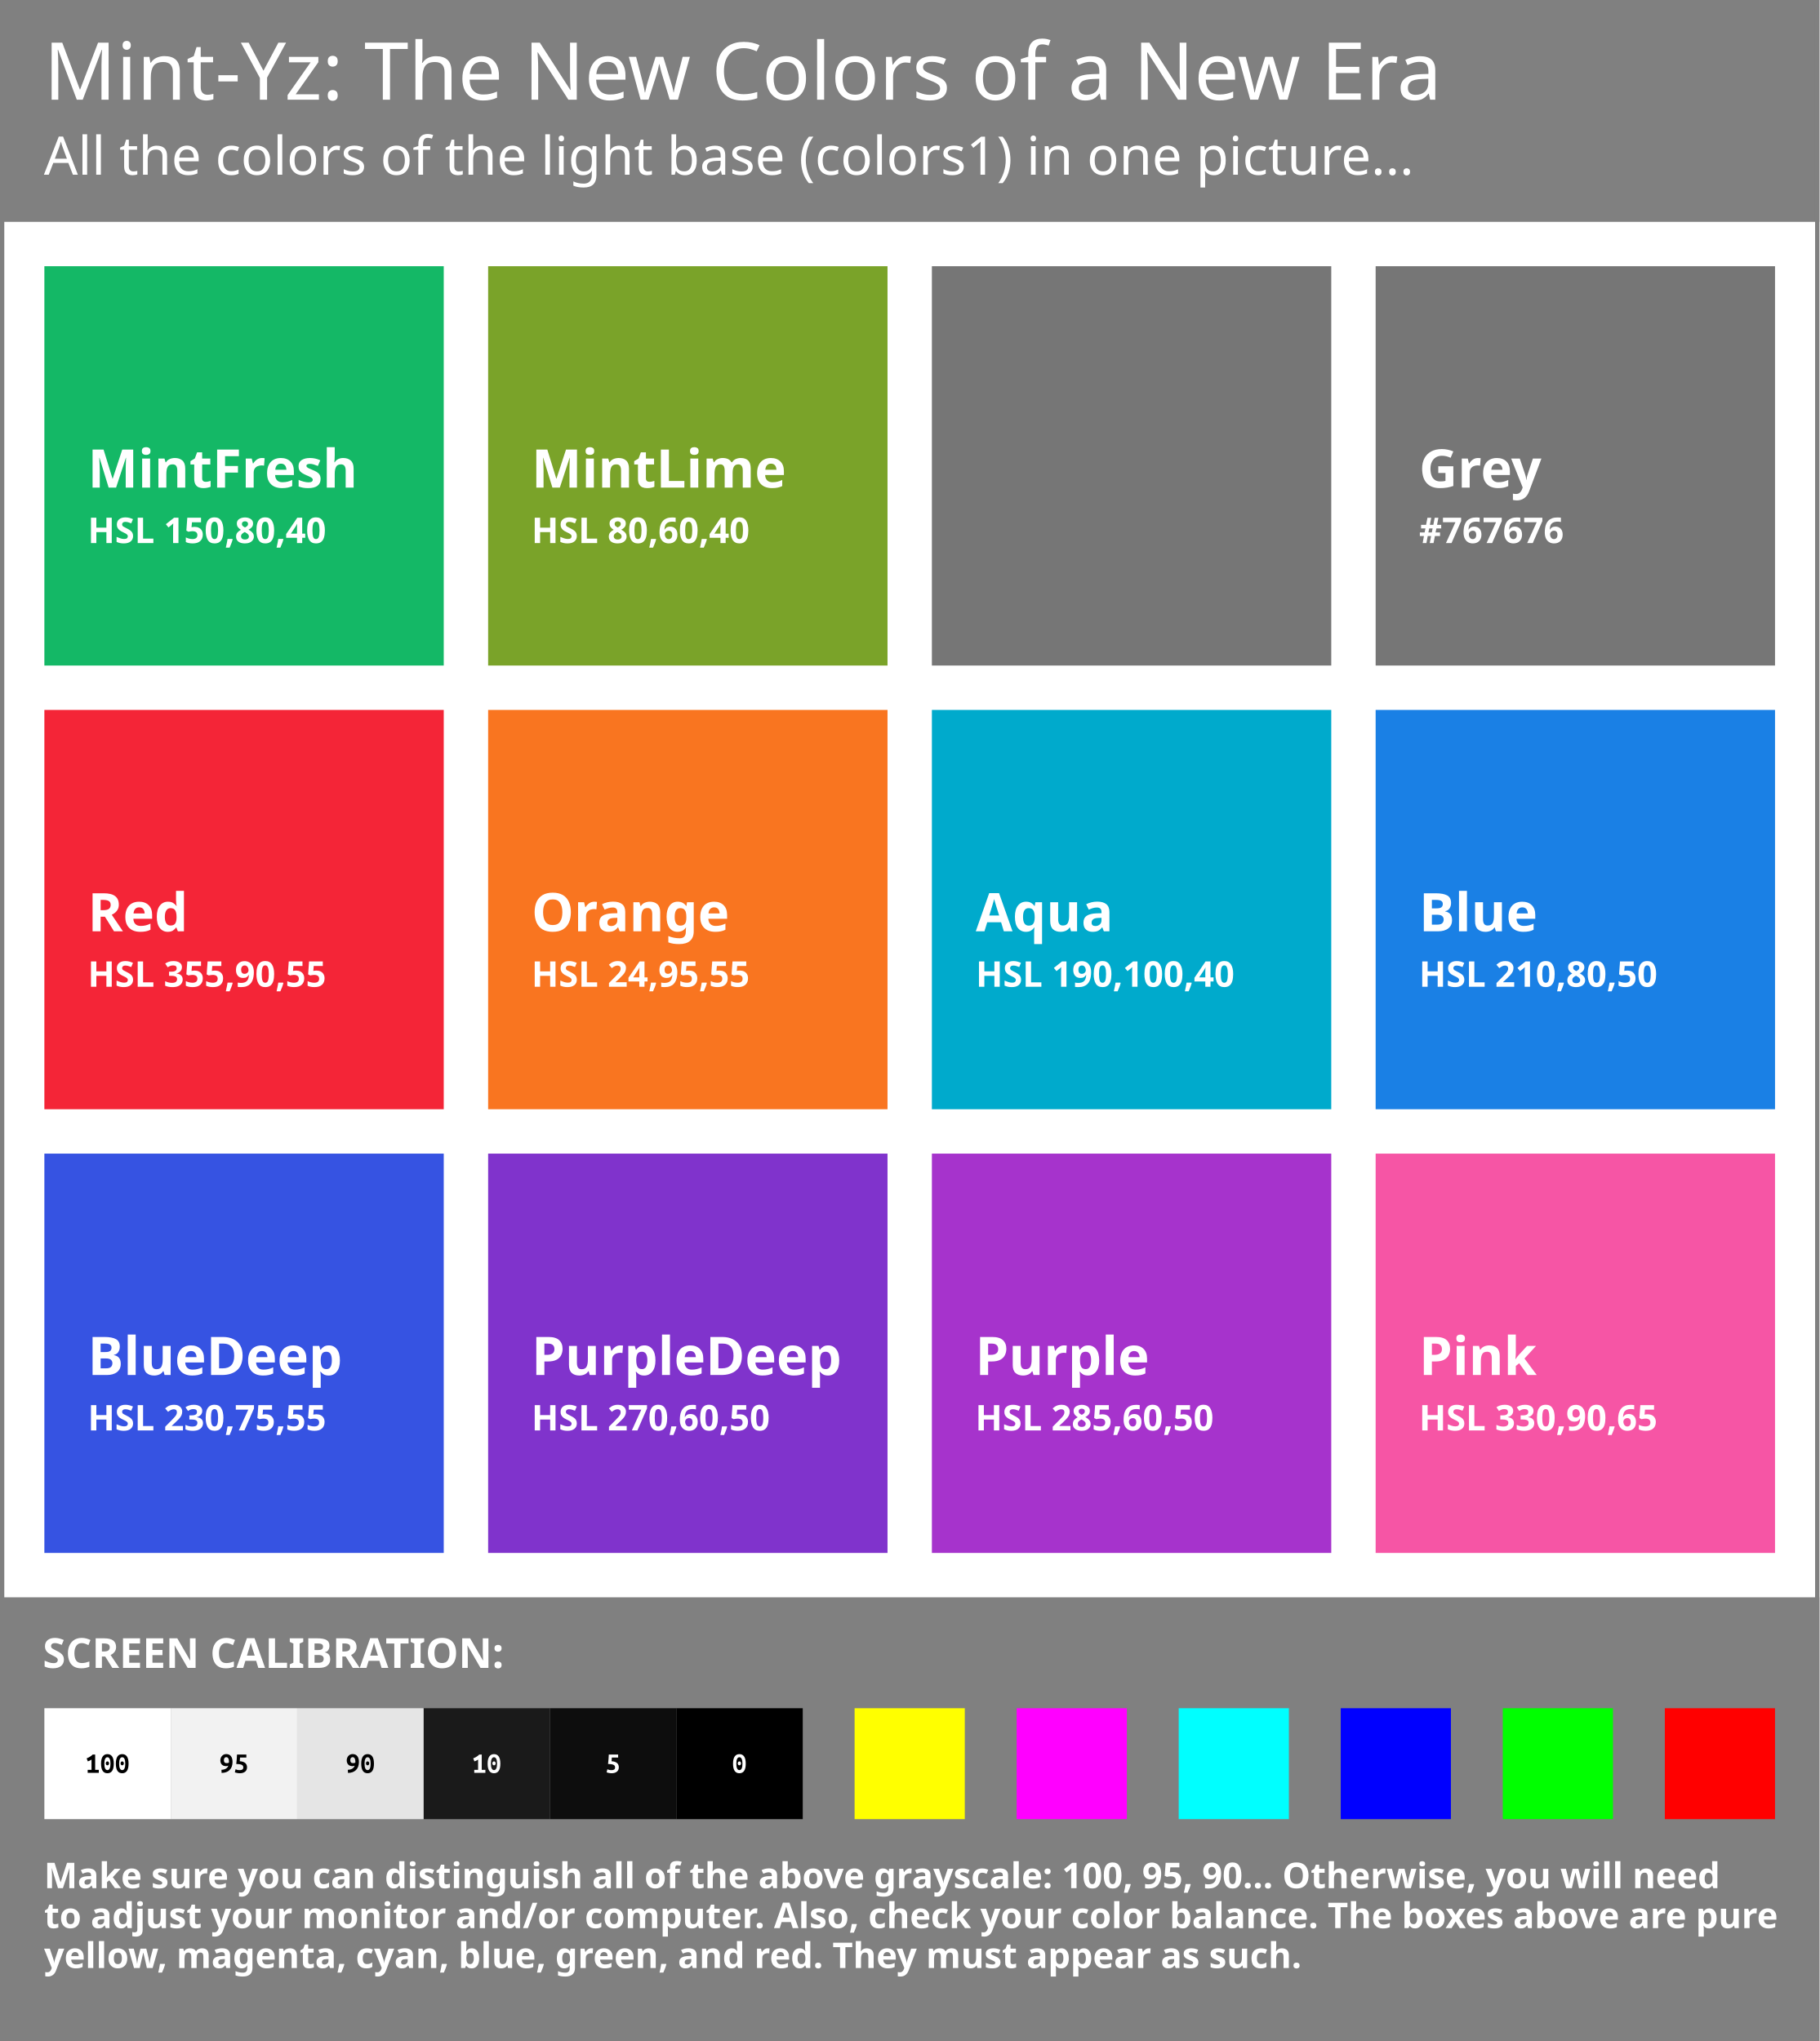
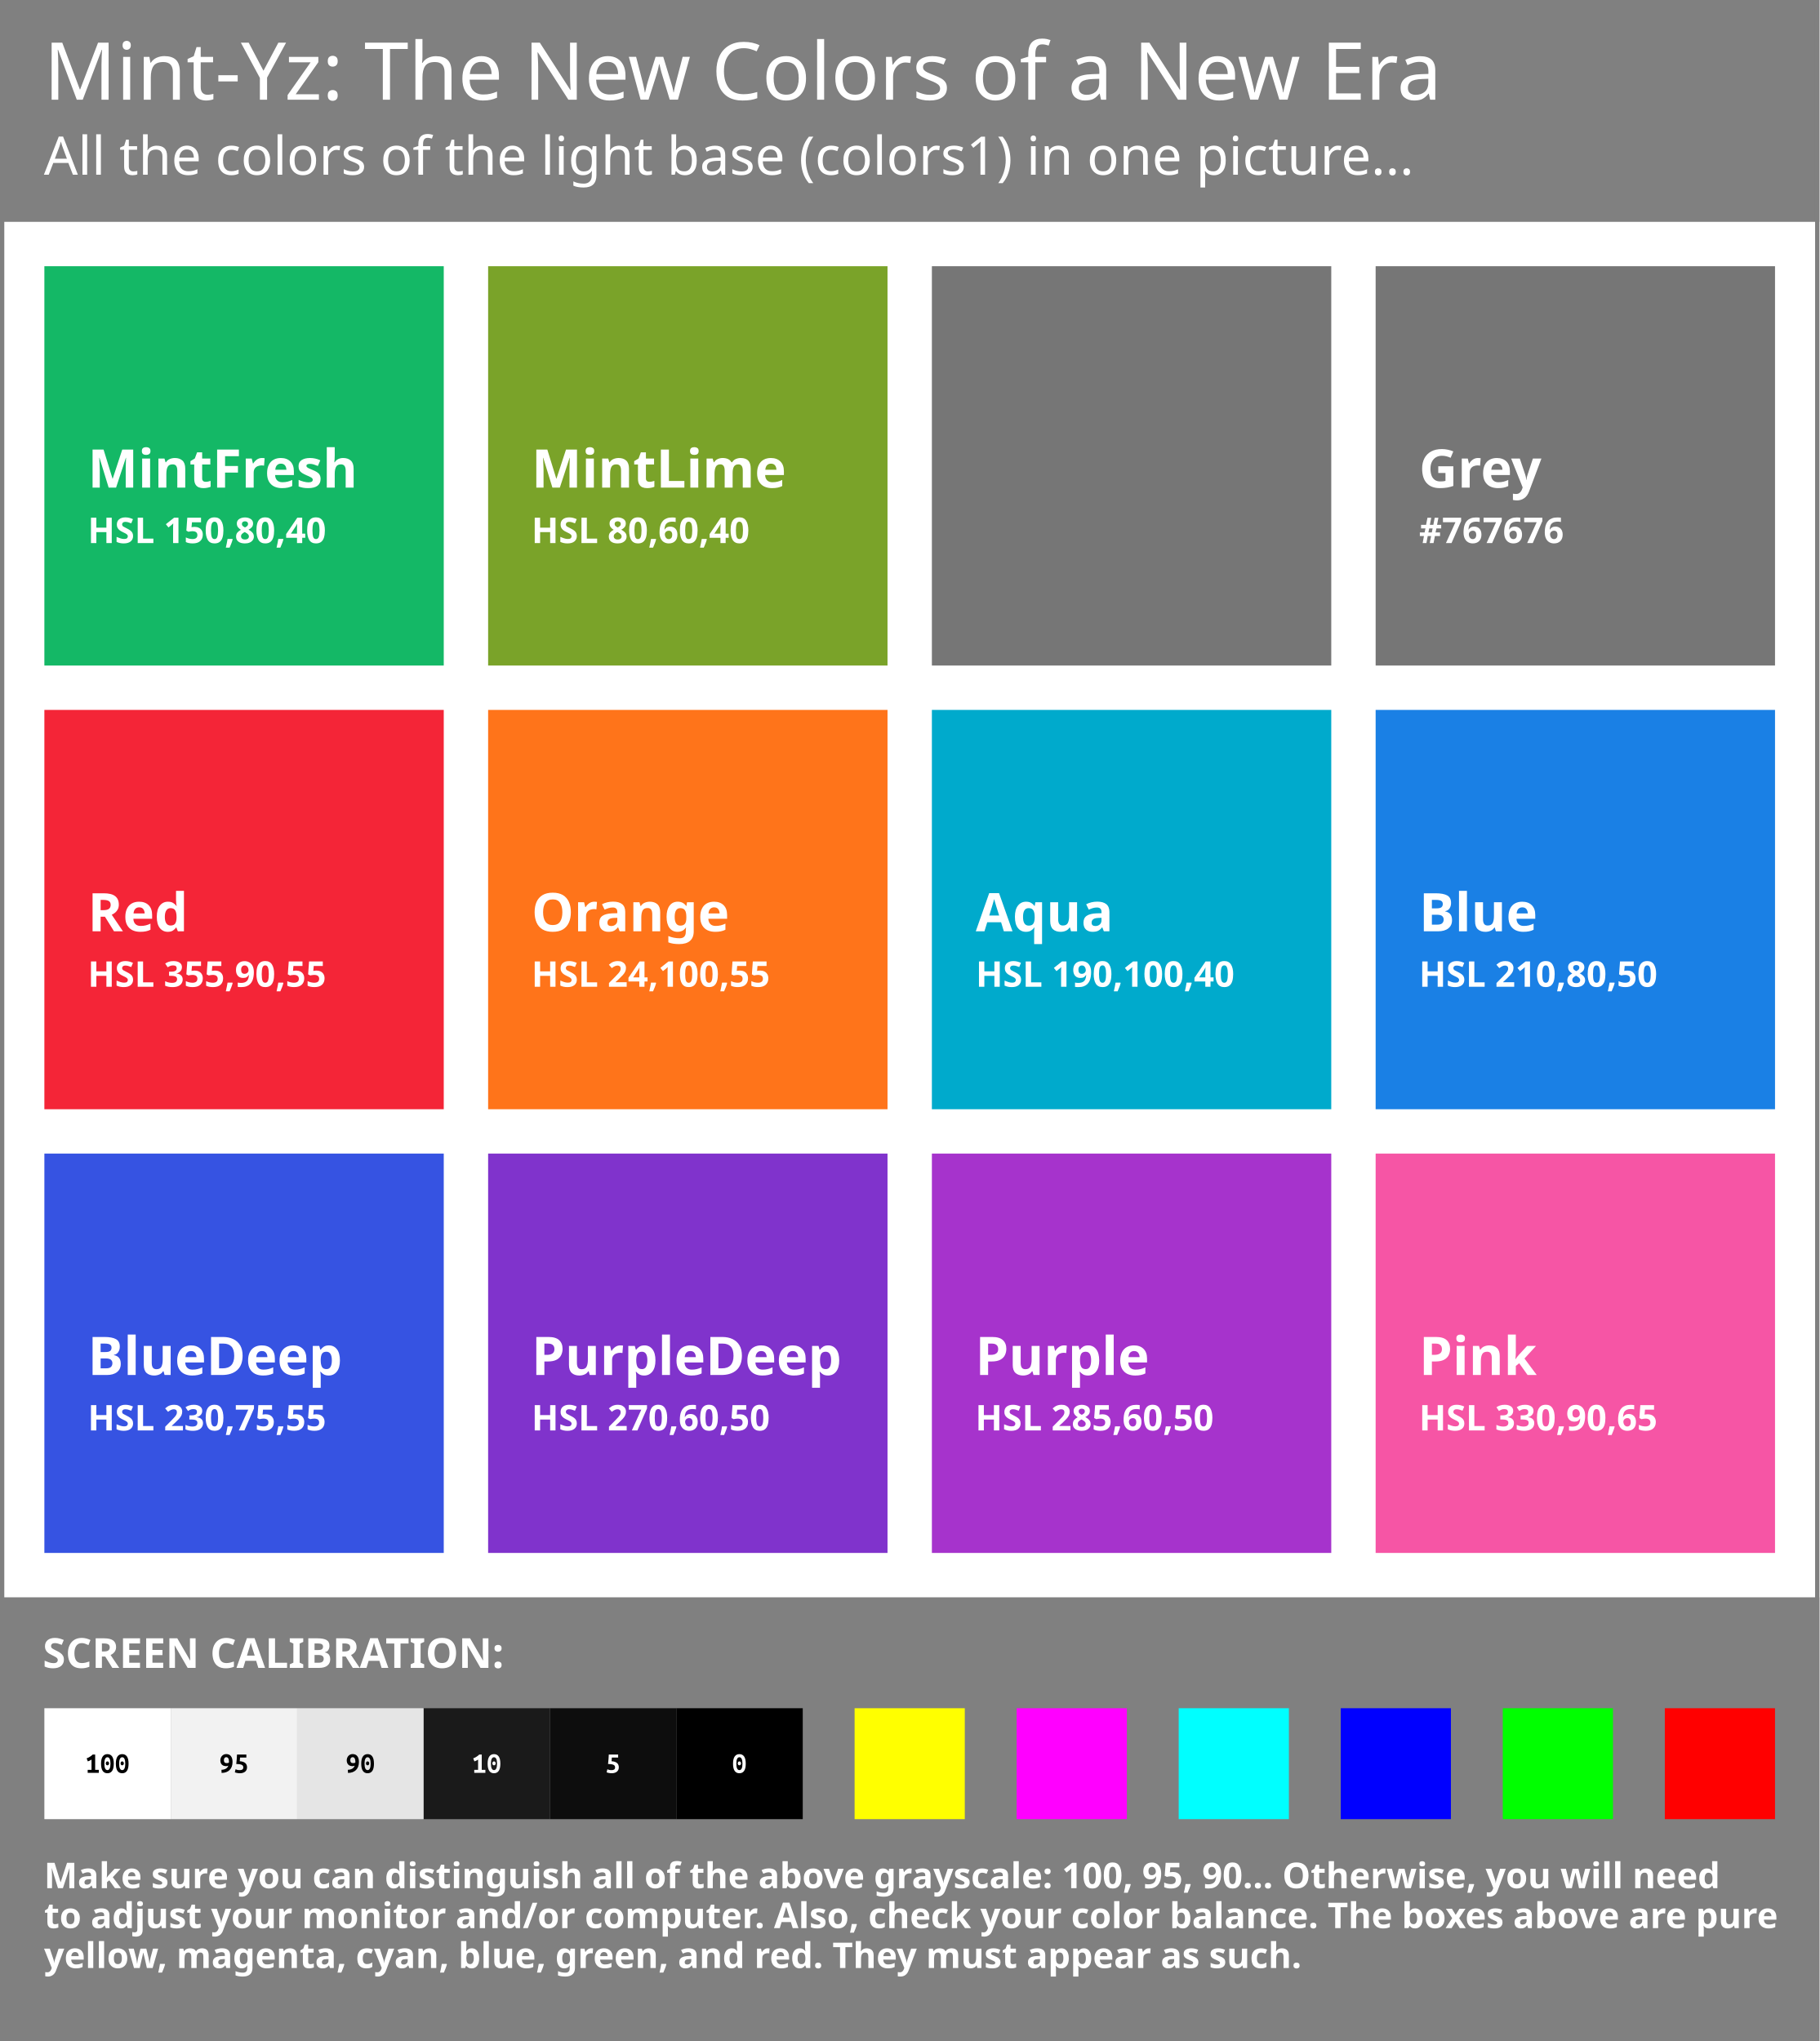
<svg xmlns="http://www.w3.org/2000/svg" width="820" height="920" viewBox="0 0 820 920" version="1.1" id="svg8">
  <defs id="defs2" />
  <g id="layer5">
    <rect y="0" x="0" height="920" width="820" id="rect122" style="fill:#ffffff;fill-opacity:1;stroke:none;stroke-width:0;stroke-opacity:1" />
  </g>
  <g id="layer1" transform="translate(0,-91.79999)">
    <rect y="91.8" x="0" height="100" width="820" id="rect903" style="opacity:1;vector-effect:none;fill:#808080;fill-opacity:1;stroke:none;stroke-width:0;stroke-linecap:butt;stroke-linejoin:miter;stroke-miterlimit:4;stroke-dasharray:none;stroke-dashoffset:0;stroke-opacity:1" />
    <text xml:space="preserve" style="font-style:normal;font-variant:normal;font-weight:normal;font-stretch:normal;font-size:24px;line-height:1.25;font-family:'DejaVu Sans';-inkscape-font-specification:'DejaVu Sans';text-align:start;letter-spacing:0px;word-spacing:0px;text-anchor:start;fill:#000000;fill-opacity:1;stroke:none" x="19.784" y="136.748" id="text947">
      <tspan x="19.784" y="136.748" style="font-style:normal;font-variant:normal;font-weight:normal;font-stretch:normal;font-size:36px;font-family:'Ubuntu Mono';-inkscape-font-specification:'Ubuntu Mono';fill:#ffffff;fill-opacity:1" id="tspan921">Mint-Yz: The New Colors of a New Era</tspan>
      <tspan id="tspan135" x="19.784" y="170.556" style="font-style:normal;font-variant:normal;font-weight:normal;font-stretch:normal;font-size:24px;font-family:'Ubuntu Mono';-inkscape-font-specification:'Ubuntu Mono';fill:#ffffff;fill-opacity:1">All the colors of the light base (colors1) in one picture...</tspan>
    </text>
    <rect y="92.768" x="0.968" height="918.063" width="818.063" id="rect115" style="fill:none;fill-opacity:1;stroke:#808080;stroke-width:1.937;stroke-opacity:1" />
    <g id="g1134" transform="translate(0,-50)">
      <rect y="861.8" x="0" height="200" width="820" id="rect4820" style="opacity:1;vector-effect:none;fill:#808080;fill-opacity:1;stroke:none;stroke-width:0;stroke-linecap:butt;stroke-linejoin:miter;stroke-miterlimit:4;stroke-dasharray:none;stroke-dashoffset:0;stroke-opacity:1" />
      <g id="g1061">
        <g transform="matrix(0,-2.099737,2.760329,0,-19.81775,889.5778)" style="display:inline" id="g1269">
          <rect transform="rotate(-90)" rx="6.3846035e-17" y="-34.396" x="-297" height="23.812" width="17.992" id="rect7" style="fill:#ff0000;fill-opacity:1;stroke:none;stroke-width:0.15;stroke-miterlimit:4;stroke-dasharray:none;stroke-opacity:1" />
          <rect transform="rotate(-90)" style="fill:#00ff00;fill-opacity:1;stroke:none;stroke-width:0.15;stroke-miterlimit:4;stroke-dasharray:none;stroke-opacity:1" id="rect9" width="17.992" height="23.812" x="-270.542" y="-34.396" rx="6.3846035e-17" />
          <rect transform="rotate(-90)" rx="6.3846035e-17" y="-34.396" x="-244.083" height="23.812" width="17.992" id="rect11" style="fill:#0000ff;fill-opacity:1;stroke:none;stroke-width:0.15;stroke-miterlimit:4;stroke-dasharray:none;stroke-opacity:1" />
          <rect transform="rotate(-90)" style="fill:#ffff00;fill-opacity:1;stroke:none;stroke-width:0.15;stroke-miterlimit:4;stroke-dasharray:none;stroke-opacity:1" id="rect818" width="17.992" height="23.812" x="-164.708" y="-34.396" rx="6.3846035e-17" />
          <rect transform="rotate(-90)" rx="6.3846035e-17" y="-34.396" x="-217.625" height="23.812" width="17.992" id="rect820-7" style="fill:#00ffff;fill-opacity:1;stroke:none;stroke-width:0.15;stroke-miterlimit:4;stroke-dasharray:none;stroke-opacity:1" />
          <rect transform="rotate(-90)" style="fill:#ff00ff;fill-opacity:1;stroke:none;stroke-width:0.15;stroke-miterlimit:4;stroke-dasharray:none;stroke-opacity:1" id="rect822-6" width="17.992" height="23.812" x="-191.167" y="-34.396" rx="6.3846035e-17" />
        </g>
        <rect transform="scale(-1)" style="display:inline;fill:#000000;fill-opacity:1;stroke:none;stroke-width:0.387;stroke-miterlimit:4;stroke-dasharray:none;stroke-opacity:1" id="rect1035" width="56.966" height="50" x="-361.798" y="-961.8" rx="2.0215312e-16" />
        <rect transform="scale(-1)" rx="2.0215312e-16" y="-961.8" x="-304.831" height="50" width="56.966" id="rect1037" style="display:inline;fill:#0d0d0d;fill-opacity:1;stroke:none;stroke-width:0.387;stroke-miterlimit:4;stroke-dasharray:none;stroke-opacity:1" />
        <rect transform="scale(-1)" style="display:inline;fill:#f2f2f2;fill-opacity:1;stroke:none;stroke-width:0.387;stroke-miterlimit:4;stroke-dasharray:none;stroke-opacity:1" id="rect1039" width="56.966" height="50" x="-133.933" y="-961.8" rx="2.0215312e-16" />
        <rect transform="scale(-1)" rx="2.0215312e-16" y="-961.8" x="-247.865" height="50" width="56.966" id="rect1041" style="display:inline;fill:#1a1a1a;fill-opacity:1;stroke:none;stroke-width:0.387;stroke-miterlimit:4;stroke-dasharray:none;stroke-opacity:1" />
        <rect transform="scale(-1)" style="display:inline;fill:#e5e5e5;fill-opacity:1;stroke:none;stroke-width:0.387;stroke-miterlimit:4;stroke-dasharray:none;stroke-opacity:1" id="rect1043" width="56.966" height="50" x="-190.899" y="-961.8" rx="2.0215312e-16" />
        <rect rx="2.0215312e-16" y="-961.8" x="-76.966" height="50" width="56.966" id="rect1045" style="display:inline;fill:#ffffff;fill-opacity:1;stroke:none;stroke-width:0.387;stroke-miterlimit:4;stroke-dasharray:none;stroke-opacity:1" transform="scale(-1)" />
        <g id="g1028">
          <g style="font-weight:bold;font-size:13.333px;line-height:17.778px;font-family:'Ubuntu Mono';-inkscape-font-specification:'Ubuntu Mono Bold';letter-spacing:0px;word-spacing:0px" id="text135" aria-label="100">
            <path id="path983" style="font-size:13.333px;text-align:center;text-anchor:middle" d="m 41.25,939.573 v -4.613 q -0.373,0.267 -0.853,0.48 -0.48,0.2 -0.813,0.32 l -0.533,-1.36 q 0.32,-0.12 0.693,-0.307 0.373,-0.187 0.747,-0.413 0.373,-0.227 0.707,-0.48 0.333,-0.253 0.573,-0.52 h 1.12 v 6.893 h 1.64 v 1.36 h -5.013 v -1.36 z" />
            <path id="path985" style="font-size:13.333px;text-align:center;text-anchor:middle" d="m 51.277,936.786 q 0,2.187 -0.733,3.253 -0.733,1.067 -2.133,1.067 -1.4,0 -2.133,-1.067 -0.733,-1.067 -0.733,-3.253 0,-2.16 0.747,-3.227 0.747,-1.067 2.12,-1.067 1.4,0 2.133,1.067 0.733,1.053 0.733,3.227 z m -1.48,0 q 0,-1.413 -0.36,-2.147 -0.347,-0.747 -1.027,-0.747 -0.667,0 -1.027,0.747 -0.36,0.733 -0.36,2.147 0,1.427 0.36,2.173 0.36,0.733 1.027,0.733 0.68,0 1.027,-0.733 0.36,-0.747 0.36,-2.173 z m -0.64,-0.133 q 0,0.36 -0.213,0.627 -0.2,0.253 -0.52,0.253 -0.347,0 -0.547,-0.253 -0.2,-0.267 -0.2,-0.627 0,-0.36 0.2,-0.627 0.2,-0.267 0.547,-0.267 0.32,0 0.52,0.267 0.213,0.267 0.213,0.627 z" />
            <path id="path987" style="font-size:13.333px;text-align:center;text-anchor:middle" d="m 57.943,936.786 q 0,2.187 -0.733,3.253 -0.733,1.067 -2.133,1.067 -1.4,0 -2.133,-1.067 -0.733,-1.067 -0.733,-3.253 0,-2.16 0.747,-3.227 0.747,-1.067 2.12,-1.067 1.4,0 2.133,1.067 0.733,1.053 0.733,3.227 z m -1.48,0 q 0,-1.413 -0.36,-2.147 -0.347,-0.747 -1.027,-0.747 -0.667,0 -1.027,0.747 -0.36,0.733 -0.36,2.147 0,1.427 0.36,2.173 0.36,0.733 1.027,0.733 0.68,0 1.027,-0.733 0.36,-0.747 0.36,-2.173 z m -0.64,-0.133 q 0,0.36 -0.213,0.627 -0.2,0.253 -0.52,0.253 -0.347,0 -0.547,-0.253 -0.2,-0.267 -0.2,-0.627 0,-0.36 0.2,-0.627 0.2,-0.267 0.547,-0.267 0.32,0 0.52,0.267 0.213,0.267 0.213,0.627 z" />
          </g>
          <g style="font-weight:bold;font-size:13.333px;line-height:17.778px;font-family:'Ubuntu Mono';-inkscape-font-specification:'Ubuntu Mono Bold';letter-spacing:0px;word-spacing:0px" id="text141" aria-label="0">
            <path id="path990" style="font-size:13.333px;text-align:center;text-anchor:middle;fill:#ffffff;fill-opacity:1" d="m 336.107,936.786 q 0,2.187 -0.733,3.253 -0.733,1.067 -2.133,1.067 -1.4,0 -2.133,-1.067 -0.733,-1.067 -0.733,-3.253 0,-2.16 0.747,-3.227 0.747,-1.067 2.12,-1.067 1.4,0 2.133,1.067 0.733,1.053 0.733,3.227 z m -1.48,0 q 0,-1.413 -0.36,-2.147 -0.347,-0.747 -1.027,-0.747 -0.667,0 -1.027,0.747 -0.36,0.733 -0.36,2.147 0,1.427 0.36,2.173 0.36,0.733 1.027,0.733 0.68,0 1.027,-0.733 0.36,-0.747 0.36,-2.173 z m -0.64,-0.133 q 0,0.36 -0.213,0.627 -0.2,0.253 -0.52,0.253 -0.347,0 -0.547,-0.253 -0.2,-0.267 -0.2,-0.627 0,-0.36 0.2,-0.627 0.2,-0.267 0.547,-0.267 0.32,0 0.52,0.267 0.213,0.267 0.213,0.627 z" />
          </g>
          <g style="font-weight:bold;font-size:13.333px;line-height:17.778px;font-family:'Ubuntu Mono';-inkscape-font-specification:'Ubuntu Mono Bold';letter-spacing:0px;word-spacing:0px" id="text968" aria-label="95">
            <path id="path993" style="font-size:13.333px;text-align:center;text-anchor:middle" d="m 102.189,936.546 q 0.253,0 0.533,-0.053 0.28,-0.053 0.453,-0.147 0.013,-0.107 0.013,-0.253 0.013,-0.16 0.013,-0.307 0,-0.333 -0.067,-0.667 -0.053,-0.347 -0.2,-0.627 -0.133,-0.28 -0.373,-0.453 -0.227,-0.173 -0.573,-0.173 -0.293,0 -0.507,0.12 -0.2,0.107 -0.333,0.293 -0.12,0.187 -0.187,0.44 -0.053,0.253 -0.053,0.533 0,0.627 0.293,0.96 0.293,0.333 0.987,0.333 z m -0.213,1.36 q -0.72,0 -1.227,-0.2 -0.507,-0.213 -0.827,-0.573 -0.32,-0.36 -0.467,-0.827 -0.147,-0.48 -0.147,-1.027 0,-0.48 0.16,-0.973 0.173,-0.507 0.493,-0.907 0.333,-0.413 0.827,-0.667 0.493,-0.267 1.16,-0.267 1.387,0 2.12,0.933 0.733,0.933 0.733,2.6 0,1.2 -0.347,2.133 -0.347,0.92 -1,1.547 -0.64,0.627 -1.56,0.96 -0.907,0.32 -2.027,0.32 l -0.053,-1.413 q 1.067,-0.013 1.907,-0.453 0.84,-0.453 1.187,-1.413 -0.52,0.227 -0.933,0.227 z" />
            <path id="path995" style="font-size:13.333px;text-align:center;text-anchor:middle" d="m 109.656,938.506 q 0,-0.347 -0.12,-0.627 -0.107,-0.293 -0.453,-0.493 -0.333,-0.213 -0.96,-0.32 -0.627,-0.12 -1.64,-0.12 0.133,-1.12 0.213,-2.187 0.08,-1.08 0.12,-2.08 h 4.213 v 1.36 h -2.84 q -0.027,0.427 -0.067,0.893 -0.04,0.467 -0.067,0.76 1.653,0.107 2.467,0.8 0.813,0.693 0.813,1.947 0,0.573 -0.2,1.067 -0.2,0.48 -0.613,0.84 -0.413,0.36 -1.027,0.56 -0.613,0.2 -1.427,0.2 -0.32,0 -0.653,-0.04 -0.333,-0.04 -0.64,-0.107 -0.307,-0.053 -0.56,-0.133 -0.24,-0.08 -0.373,-0.147 l 0.333,-1.36 q 0.293,0.147 0.747,0.267 0.453,0.12 1.133,0.12 0.48,0 0.787,-0.107 0.32,-0.107 0.493,-0.267 0.187,-0.173 0.253,-0.387 0.067,-0.213 0.067,-0.44 z" />
          </g>
          <g style="font-weight:bold;font-size:13.333px;line-height:17.778px;font-family:'Ubuntu Mono';-inkscape-font-specification:'Ubuntu Mono Bold';letter-spacing:0px;word-spacing:0px" id="text973" aria-label="90">
            <path id="path998" style="font-size:13.333px;text-align:center;text-anchor:middle" d="m 159.155,936.546 q 0.253,0 0.533,-0.053 0.28,-0.053 0.453,-0.147 0.013,-0.107 0.013,-0.253 0.013,-0.16 0.013,-0.307 0,-0.333 -0.067,-0.667 -0.053,-0.347 -0.2,-0.627 -0.133,-0.28 -0.373,-0.453 -0.227,-0.173 -0.573,-0.173 -0.293,0 -0.507,0.12 -0.2,0.107 -0.333,0.293 -0.12,0.187 -0.187,0.44 -0.053,0.253 -0.053,0.533 0,0.627 0.293,0.96 0.293,0.333 0.987,0.333 z m -0.213,1.36 q -0.72,0 -1.227,-0.2 -0.507,-0.213 -0.827,-0.573 -0.32,-0.36 -0.467,-0.827 -0.147,-0.48 -0.147,-1.027 0,-0.48 0.16,-0.973 0.173,-0.507 0.493,-0.907 0.333,-0.413 0.827,-0.667 0.493,-0.267 1.16,-0.267 1.387,0 2.12,0.933 0.733,0.933 0.733,2.6 0,1.2 -0.347,2.133 -0.347,0.92 -1,1.547 -0.64,0.627 -1.56,0.96 -0.907,0.32 -2.027,0.32 l -0.053,-1.413 q 1.067,-0.013 1.907,-0.453 0.84,-0.453 1.187,-1.413 -0.52,0.227 -0.933,0.227 z" />
            <path id="path1000" style="font-size:13.333px;text-align:center;text-anchor:middle" d="m 168.542,936.786 q 0,2.187 -0.733,3.253 -0.733,1.067 -2.133,1.067 -1.4,0 -2.133,-1.067 -0.733,-1.067 -0.733,-3.253 0,-2.16 0.747,-3.227 0.747,-1.067 2.12,-1.067 1.4,0 2.133,1.067 0.733,1.053 0.733,3.227 z m -1.48,0 q 0,-1.413 -0.36,-2.147 -0.347,-0.747 -1.027,-0.747 -0.667,0 -1.027,0.747 -0.36,0.733 -0.36,2.147 0,1.427 0.36,2.173 0.36,0.733 1.027,0.733 0.68,0 1.027,-0.733 0.36,-0.747 0.36,-2.173 z m -0.64,-0.133 q 0,0.36 -0.213,0.627 -0.2,0.253 -0.52,0.253 -0.347,0 -0.547,-0.253 -0.2,-0.267 -0.2,-0.627 0,-0.36 0.2,-0.627 0.2,-0.267 0.547,-0.267 0.32,0 0.52,0.267 0.213,0.267 0.213,0.627 z" />
          </g>
          <g style="font-weight:bold;font-size:13.333px;line-height:17.778px;font-family:'Ubuntu Mono';-inkscape-font-specification:'Ubuntu Mono Bold';letter-spacing:0px;word-spacing:0px" id="text977" aria-label="10">
            <path id="path1003" style="font-size:13.333px;text-align:center;text-anchor:middle;fill:#ffffff;fill-opacity:1" d="m 215.481,939.573 v -4.613 q -0.373,0.267 -0.853,0.48 -0.48,0.2 -0.813,0.32 l -0.533,-1.36 q 0.32,-0.12 0.693,-0.307 0.373,-0.187 0.747,-0.413 0.373,-0.227 0.707,-0.48 0.333,-0.253 0.573,-0.52 h 1.12 v 6.893 h 1.64 v 1.36 H 213.748 v -1.36 z" />
            <path id="path1005" style="font-size:13.333px;text-align:center;text-anchor:middle;fill:#ffffff;fill-opacity:1" d="m 225.508,936.786 q 0,2.187 -0.733,3.253 -0.733,1.067 -2.133,1.067 -1.4,0 -2.133,-1.067 -0.733,-1.067 -0.733,-3.253 0,-2.16 0.747,-3.227 0.747,-1.067 2.12,-1.067 1.4,0 2.133,1.067 0.733,1.053 0.733,3.227 z m -1.48,0 q 0,-1.413 -0.36,-2.147 -0.347,-0.747 -1.027,-0.747 -0.667,0 -1.027,0.747 -0.36,0.733 -0.36,2.147 0,1.427 0.36,2.173 0.36,0.733 1.027,0.733 0.68,0 1.027,-0.733 0.36,-0.747 0.36,-2.173 z m -0.64,-0.133 q 0,0.36 -0.213,0.627 -0.2,0.253 -0.52,0.253 -0.347,0 -0.547,-0.253 -0.2,-0.267 -0.2,-0.627 0,-0.36 0.2,-0.627 0.2,-0.267 0.547,-0.267 0.32,0 0.52,0.267 0.213,0.267 0.213,0.627 z" />
          </g>
          <g style="font-weight:bold;font-size:13.333px;line-height:17.778px;font-family:'Ubuntu Mono';-inkscape-font-specification:'Ubuntu Mono Bold';letter-spacing:0px;word-spacing:0px" id="text981" aria-label="5">
            <path id="path1008" style="font-size:13.333px;text-align:center;text-anchor:middle;fill:#ffffff;fill-opacity:1" d="m 277.221,938.506 q 0,-0.347 -0.12,-0.627 -0.107,-0.293 -0.453,-0.493 -0.333,-0.213 -0.96,-0.32 -0.627,-0.12 -1.64,-0.12 0.133,-1.12 0.213,-2.187 0.08,-1.08 0.12,-2.08 h 4.213 v 1.36 h -2.84 q -0.027,0.427 -0.067,0.893 -0.04,0.467 -0.067,0.76 1.653,0.107 2.467,0.8 0.813,0.693 0.813,1.947 0,0.573 -0.2,1.067 -0.2,0.48 -0.613,0.84 -0.413,0.36 -1.027,0.56 -0.613,0.2 -1.427,0.2 -0.32,0 -0.653,-0.04 -0.333,-0.04 -0.64,-0.107 -0.307,-0.053 -0.56,-0.133 -0.24,-0.08 -0.373,-0.147 l 0.333,-1.36 q 0.293,0.147 0.747,0.267 0.453,0.12 1.133,0.12 0.48,0 0.787,-0.107 0.32,-0.107 0.493,-0.267 0.187,-0.173 0.253,-0.387 0.067,-0.213 0.067,-0.44 z" />
          </g>
        </g>
      </g>
      <text id="text1065" y="893.616" x="19.253" style="font-weight:bold;font-size:18.667px;line-height:29.333px;font-family:'Ubuntu Mono';-inkscape-font-specification:'Ubuntu Mono Bold';letter-spacing:0px;word-spacing:0px" xml:space="preserve">
        <tspan style="font-size:18.667px;fill:#ffffff;fill-opacity:1" y="893.616" x="19.253" id="tspan1063">SCREEN CALIBRATION:</tspan>
      </text>
      <text id="text1069" y="992.904" x="19.856" style="font-weight:bold;font-size:16px;line-height:18px;font-family:'Ubuntu Mono';-inkscape-font-specification:'Ubuntu Mono Bold';letter-spacing:0px;word-spacing:0px" xml:space="preserve">
        <tspan style="font-style:normal;font-variant:normal;font-weight:bold;font-stretch:normal;font-family:'Ubuntu Mono';-inkscape-font-specification:'Ubuntu Mono Bold';fill:#ffffff;fill-opacity:1" id="tspan1075" y="992.904" x="19.856">Make sure you can distinguish all of the above grayscale: 100, 95, 90... Otherwise, you will need</tspan>
        <tspan style="font-style:normal;font-variant:normal;font-weight:bold;font-stretch:normal;font-family:'Ubuntu Mono';-inkscape-font-specification:'Ubuntu Mono Bold';fill:#ffffff;fill-opacity:1" id="tspan1079" y="1010.904" x="19.856">to adjust your monitor and/or computer. Also, check your color balance. The boxes above are pure</tspan>
        <tspan id="tspan1089" style="font-style:normal;font-variant:normal;font-weight:bold;font-stretch:normal;font-family:'Ubuntu Mono';-inkscape-font-specification:'Ubuntu Mono Bold';fill:#ffffff;fill-opacity:1" y="1028.904" x="19.856">yellow, magenta, cyan, blue, green, and red. They must appear as such.</tspan>
      </text>
    </g>
    <g id="g935" transform="translate(400,150)">
      <rect style="opacity:1;vector-effect:none;fill:#00aacc;fill-opacity:1;stroke:none;stroke-width:0;stroke-linecap:butt;stroke-linejoin:miter;stroke-miterlimit:4;stroke-dasharray:none;stroke-dashoffset:0;stroke-opacity:1" id="rect830" width="180" height="180" x="20" y="261.8" />
      <text id="text59" y="361.592" x="39.784" style="font-style:normal;font-variant:normal;font-weight:bold;font-stretch:normal;font-size:16px;line-height:25px;font-family:'Ubuntu Mono';-inkscape-font-specification:'Ubuntu Mono Bold';text-align:start;letter-spacing:0px;word-spacing:0px;text-anchor:start;fill:#000000;fill-opacity:1;stroke:none" xml:space="preserve">
        <tspan id="tspan866" style="font-size:24px;line-height:18px;fill:#ffffff;fill-opacity:1" y="361.592" x="39.784">Aqua</tspan>
        <tspan style="line-height:18px;fill:#ffffff;fill-opacity:1" y="386.592" x="39.784" id="tspan933">HSL 190,100,40</tspan>
      </text>
    </g>
    <g id="g956" transform="translate(0,-50)">
      <rect y="261.8" x="620" height="180" width="180" id="rect55" style="opacity:1;vector-effect:none;fill:#767676;fill-opacity:1;stroke:none;stroke-width:0;stroke-linecap:butt;stroke-linejoin:miter;stroke-miterlimit:4;stroke-dasharray:none;stroke-dashoffset:0;stroke-opacity:1" />
      <text xml:space="preserve" style="font-style:normal;font-variant:normal;font-weight:bold;font-stretch:normal;font-size:16px;line-height:25px;font-family:'Ubuntu Mono';-inkscape-font-specification:'Ubuntu Mono Bold';text-align:start;letter-spacing:0px;word-spacing:0px;text-anchor:start;fill:#000000;fill-opacity:1;stroke:none" x="639.568" y="361.592" id="text896">
        <tspan x="639.568" y="361.592" style="font-size:24px;line-height:18px;fill:#ffffff;fill-opacity:1" id="tspan890">Grey</tspan>
        <tspan x="639.568" y="386.592" style="line-height:18px;fill:#ffffff;fill-opacity:1" id="tspan894">#767676</tspan>
      </text>
    </g>
    <g id="g990" transform="translate(-200,-45.39999)">
-       <rect y="457.2" x="420" height="180" width="180" id="rect812" style="vector-effect:none;fill:#f97520;fill-opacity:1;stroke:none;stroke-width:0;stroke-linecap:butt;stroke-linejoin:miter;stroke-miterlimit:4;stroke-dasharray:none;stroke-dashoffset:0;stroke-opacity:1" />
+       <rect y="457.2" x="420" height="180" width="180" id="rect812" style="vector-effect:none;fill:#ff741a;fill-opacity:1;stroke:none;stroke-width:0;stroke-linecap:butt;stroke-linejoin:miter;stroke-miterlimit:4;stroke-dasharray:none;stroke-dashoffset:0;stroke-opacity:1" />
      <text id="text904" y="556.992" x="439.568" style="font-style:normal;font-variant:normal;font-weight:bold;font-stretch:normal;font-size:16px;line-height:25px;font-family:'Ubuntu Mono';-inkscape-font-specification:'Ubuntu Mono Bold';text-align:start;letter-spacing:0px;word-spacing:0px;text-anchor:start;fill:#000000;fill-opacity:1;stroke:none" xml:space="preserve">
        <tspan id="tspan898" style="font-size:24px;line-height:18px;fill:#ffffff;fill-opacity:1" y="556.992" x="439.568">Orange</tspan>
-         <tspan id="tspan902" style="line-height:18px;fill:#ffffff;fill-opacity:1" y="581.992" x="439.568">HSL 24,95,55</tspan>
+         <tspan id="tspan902" style="line-height:18px;fill:#ffffff;fill-opacity:1" y="581.992" x="439.568">HSL 24,100,55</tspan>
      </text>
    </g>
    <g id="g970" transform="translate(400,150)">
      <rect y="461.8" x="220" height="180" width="180" id="rect822" style="opacity:1;vector-effect:none;fill:#f655a5;fill-opacity:1;stroke:none;stroke-width:0;stroke-linecap:butt;stroke-linejoin:miter;stroke-miterlimit:4;stroke-dasharray:none;stroke-dashoffset:0;stroke-opacity:1" />
      <text id="text912" y="561.592" x="239.568" style="font-style:normal;font-variant:normal;font-weight:bold;font-stretch:normal;font-size:16px;line-height:25px;font-family:'Ubuntu Mono';-inkscape-font-specification:'Ubuntu Mono Bold';text-align:start;letter-spacing:0px;word-spacing:0px;text-anchor:start;fill:#000000;fill-opacity:1;stroke:none" xml:space="preserve">
        <tspan id="tspan906" style="font-size:24px;line-height:18px;fill:#ffffff;fill-opacity:1" y="561.592" x="239.568">Pink</tspan>
        <tspan id="tspan910" style="line-height:18px;fill:#ffffff;fill-opacity:1" y="586.592" x="239.568">HSL 330,90,65</tspan>
      </text>
    </g>
    <g id="g977" transform="translate(0,150)">
      <rect style="opacity:1;vector-effect:none;fill:#a633cc;fill-opacity:1;stroke:none;stroke-width:0;stroke-linecap:butt;stroke-linejoin:miter;stroke-miterlimit:4;stroke-dasharray:none;stroke-dashoffset:0;stroke-opacity:1" id="rect820" width="180" height="180" x="420" y="461.8" />
      <text xml:space="preserve" style="font-style:normal;font-variant:normal;font-weight:bold;font-stretch:normal;font-size:16px;line-height:25px;font-family:'Ubuntu Mono';-inkscape-font-specification:'Ubuntu Mono Bold';text-align:start;letter-spacing:0px;word-spacing:0px;text-anchor:start;fill:#000000;fill-opacity:1;stroke:none" x="439.568" y="561.592" id="text920">
        <tspan x="439.568" y="561.592" style="font-size:24px;line-height:18px;fill:#ffffff;fill-opacity:1" id="tspan914">Purple</tspan>
        <tspan x="439.568" y="586.592" style="line-height:18px;fill:#ffffff;fill-opacity:1" id="tspan918">HSL 285,60,50</tspan>
      </text>
    </g>
    <g id="g984" transform="translate(-600,-50)">
      <rect y="461.8" x="620" height="180" width="180" id="rect824" style="opacity:1;vector-effect:none;fill:#f42537;fill-opacity:1;stroke:none;stroke-width:0;stroke-linecap:butt;stroke-linejoin:miter;stroke-miterlimit:4;stroke-dasharray:none;stroke-dashoffset:0;stroke-opacity:1" />
      <text id="text928" y="561.592" x="639.568" style="font-style:normal;font-variant:normal;font-weight:bold;font-stretch:normal;font-size:16px;line-height:25px;font-family:'Ubuntu Mono';-inkscape-font-specification:'Ubuntu Mono Bold';text-align:start;letter-spacing:0px;word-spacing:0px;text-anchor:start;fill:#000000;fill-opacity:1;stroke:none" xml:space="preserve">
        <tspan id="tspan922" style="font-size:24px;line-height:18px;fill:#ffffff;fill-opacity:1" y="561.592" x="639.568">Red</tspan>
        <tspan style="line-height:18px;fill:#ffffff;fill-opacity:1" y="586.592" x="639.568" id="tspan923">HSL 355,90,55</tspan>
      </text>
    </g>
    <g id="g1099" transform="translate(-200,-450)">
      <rect y="661.8" x="420" height="180" width="180" id="rect1089" style="opacity:1;vector-effect:none;fill:#7aa329;fill-opacity:1;stroke:none;stroke-width:0;stroke-linecap:butt;stroke-linejoin:miter;stroke-miterlimit:4;stroke-dasharray:none;stroke-dashoffset:0;stroke-opacity:1" />
      <text xml:space="preserve" style="font-style:normal;font-variant:normal;font-weight:bold;font-stretch:normal;font-size:16px;line-height:25px;font-family:'Ubuntu Mono';-inkscape-font-specification:'Ubuntu Mono Bold';text-align:start;letter-spacing:0px;word-spacing:0px;text-anchor:start;fill:#000000;fill-opacity:1;stroke:none" x="439.568" y="761.592" id="text1097">
        <tspan x="439.568" y="761.592" style="font-size:24px;line-height:18px;fill:#ffffff;fill-opacity:1" id="tspan1091">MintLime</tspan>
        <tspan id="tspan1095" x="439.568" y="786.592" style="line-height:18px;fill:#ffffff;fill-opacity:1">HSL 80,60,40</tspan>
      </text>
    </g>
    <g transform="translate(-400,-450)" id="g991">
      <rect style="opacity:1;vector-effect:none;fill:#14b866;fill-opacity:1;stroke:none;stroke-width:0;stroke-linecap:butt;stroke-linejoin:miter;stroke-miterlimit:4;stroke-dasharray:none;stroke-dashoffset:0;stroke-opacity:1" id="rect816" width="180" height="180" x="420" y="661.8" />
      <text id="text952" y="761.592" x="439.568" style="font-style:normal;font-variant:normal;font-weight:bold;font-stretch:normal;font-size:16px;line-height:25px;font-family:'Ubuntu Mono';-inkscape-font-specification:'Ubuntu Mono Bold';text-align:start;letter-spacing:0px;word-spacing:0px;text-anchor:start;fill:#000000;fill-opacity:1;stroke:none" xml:space="preserve">
        <tspan id="tspan946" style="font-size:24px;line-height:18px;fill:#ffffff;fill-opacity:1" y="761.592" x="439.568">MintFresh</tspan>
        <tspan style="line-height:18px;fill:#ffffff;fill-opacity:1" y="786.592" x="439.568" id="tspan952">HSL 150,80,40</tspan>
      </text>
    </g>
    <g id="g942" transform="translate(400,150)">
      <rect style="opacity:1;vector-effect:none;fill:#1a80e5;fill-opacity:1;stroke:none;stroke-width:0;stroke-linecap:butt;stroke-linejoin:miter;stroke-miterlimit:4;stroke-dasharray:none;stroke-dashoffset:0;stroke-opacity:1" id="rect842" width="180" height="180" x="220" y="261.8" />
      <text xml:space="preserve" style="font-style:normal;font-variant:normal;font-weight:bold;font-stretch:normal;font-size:16px;line-height:25px;font-family:'Ubuntu Mono';-inkscape-font-specification:'Ubuntu Mono Bold';text-align:start;letter-spacing:0px;word-spacing:0px;text-anchor:start;fill:#000000;fill-opacity:1;stroke:none" x="239.568" y="361.592" id="text880">
        <tspan x="239.568" y="361.592" style="font-size:24px;line-height:18px;fill:#ffffff;fill-opacity:1" id="tspan874">Blue</tspan>
        <tspan x="239.568" y="386.592" style="line-height:18px;fill:#ffffff;fill-opacity:1" id="tspan935">HSL 210,80,50</tspan>
      </text>
    </g>
    <g id="g983" transform="translate(0,-50)">
      <rect style="vector-effect:none;fill:#3653e2;fill-opacity:1;stroke:none;stroke-width:0;stroke-linecap:butt;stroke-linejoin:miter;stroke-miterlimit:4;stroke-dasharray:none;stroke-dashoffset:0;stroke-opacity:1" id="rect828" width="180" height="180" x="20" y="661.8" />
      <text xml:space="preserve" style="font-style:normal;font-variant:normal;font-weight:bold;font-stretch:normal;font-size:16px;line-height:25px;font-family:'Ubuntu Mono';-inkscape-font-specification:'Ubuntu Mono Bold';text-align:start;letter-spacing:0px;word-spacing:0px;text-anchor:start;fill:#000000;fill-opacity:1;stroke:none" x="39.568" y="761.592" id="text976">
        <tspan x="39.568" y="761.592" style="font-size:24px;line-height:18px;fill:#ffffff;fill-opacity:1" id="tspan970">BlueDeep</tspan>
        <tspan x="39.568" y="786.592" style="line-height:18px;fill:#ffffff;fill-opacity:1" id="tspan974">HSL 230,75,55</tspan>
      </text>
    </g>
    <g transform="translate(-200,150)" id="g958">
      <rect y="461.8" x="420" height="180" width="180" id="rect946" style="opacity:1;vector-effect:none;fill:#8033cc;fill-opacity:1;stroke:none;stroke-width:0;stroke-linecap:butt;stroke-linejoin:miter;stroke-miterlimit:4;stroke-dasharray:none;stroke-dashoffset:0;stroke-opacity:1" />
      <text id="text956" y="561.592" x="439.568" style="font-style:normal;font-variant:normal;font-weight:bold;font-stretch:normal;font-size:16px;line-height:25px;font-family:'Ubuntu Mono';-inkscape-font-specification:'Ubuntu Mono Bold';text-align:start;letter-spacing:0px;word-spacing:0px;text-anchor:start;fill:#000000;fill-opacity:1;stroke:none" xml:space="preserve">
        <tspan id="tspan948" style="font-size:24px;line-height:18px;fill:#ffffff;fill-opacity:1" y="561.592" x="439.568">PurpleDeep</tspan>
        <tspan id="tspan954" style="line-height:18px;fill:#ffffff;fill-opacity:1" y="586.592" x="439.568">HSL 270,60,50</tspan>
      </text>
    </g>
    <g transform="translate(0,-450)" id="g950">
      <rect style="opacity:1;vector-effect:none;fill:#767676;fill-opacity:1;stroke:none;stroke-width:0;stroke-linecap:butt;stroke-linejoin:miter;stroke-miterlimit:4;stroke-dasharray:none;stroke-dashoffset:0;stroke-opacity:1" id="rect941" width="180" height="180" x="420" y="661.8" />
      <text id="text948" y="761.592" x="439.568" style="font-style:normal;font-variant:normal;font-weight:bold;font-stretch:normal;font-size:16px;line-height:25px;font-family:'Ubuntu Mono';-inkscape-font-specification:'Ubuntu Mono Bold';text-align:start;letter-spacing:0px;word-spacing:0px;text-anchor:start;fill:#000000;fill-opacity:1;stroke:none" xml:space="preserve">
        <tspan style="line-height:18px;fill:#ffffff;fill-opacity:1" y="761.592" x="439.568" id="tspan945" />
      </text>
    </g>
  </g>
  <g id="layer2" style="display:none">
    <rect style="fill:#000000;fill-opacity:0.1;stroke-width:0" id="rect920" width="820" height="620" x="0" y="100" />
  </g>
  <g id="layer3" style="display:none">
    <rect y="100" x="0" height="620" width="820" id="rect937" style="display:inline;fill:#ffffff;fill-opacity:0.2;stroke-width:0" />
  </g>
  <g id="layer4" style="display:none">
    <rect style="display:inline;fill:#000000;fill-opacity:0.3;stroke-width:0" id="rect940" width="820" height="620" x="0" y="100" />
  </g>
</svg>
